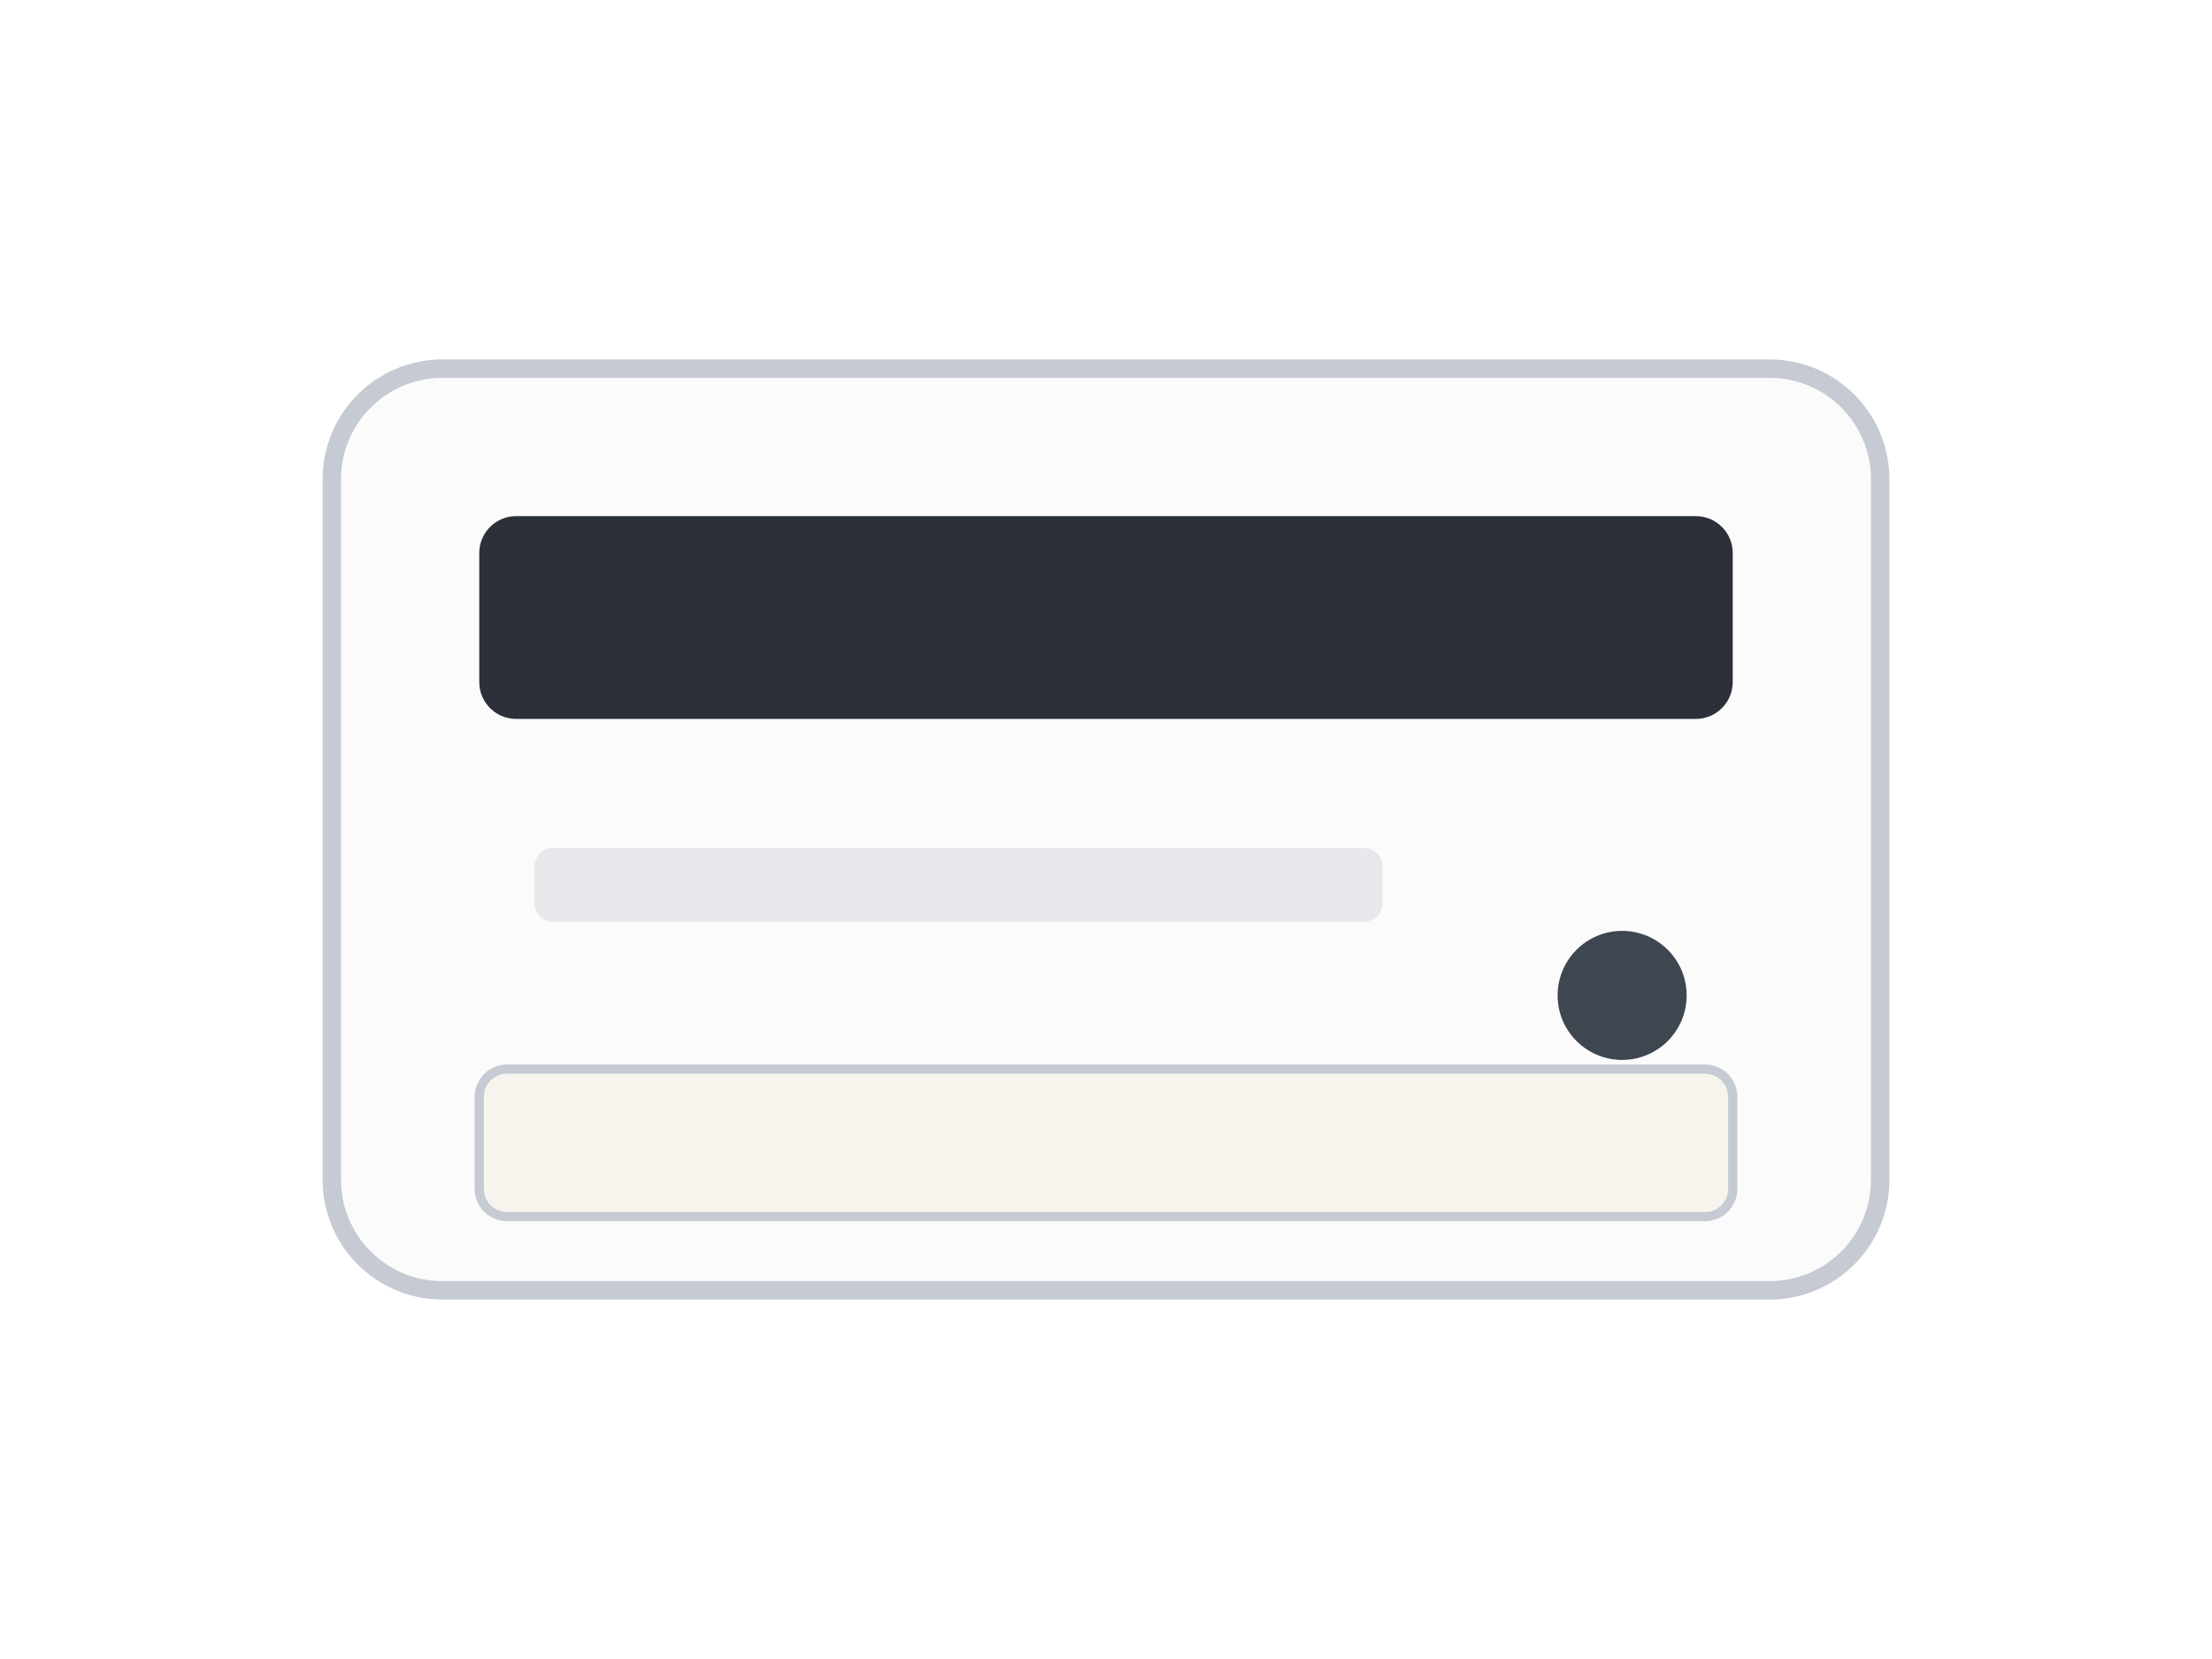
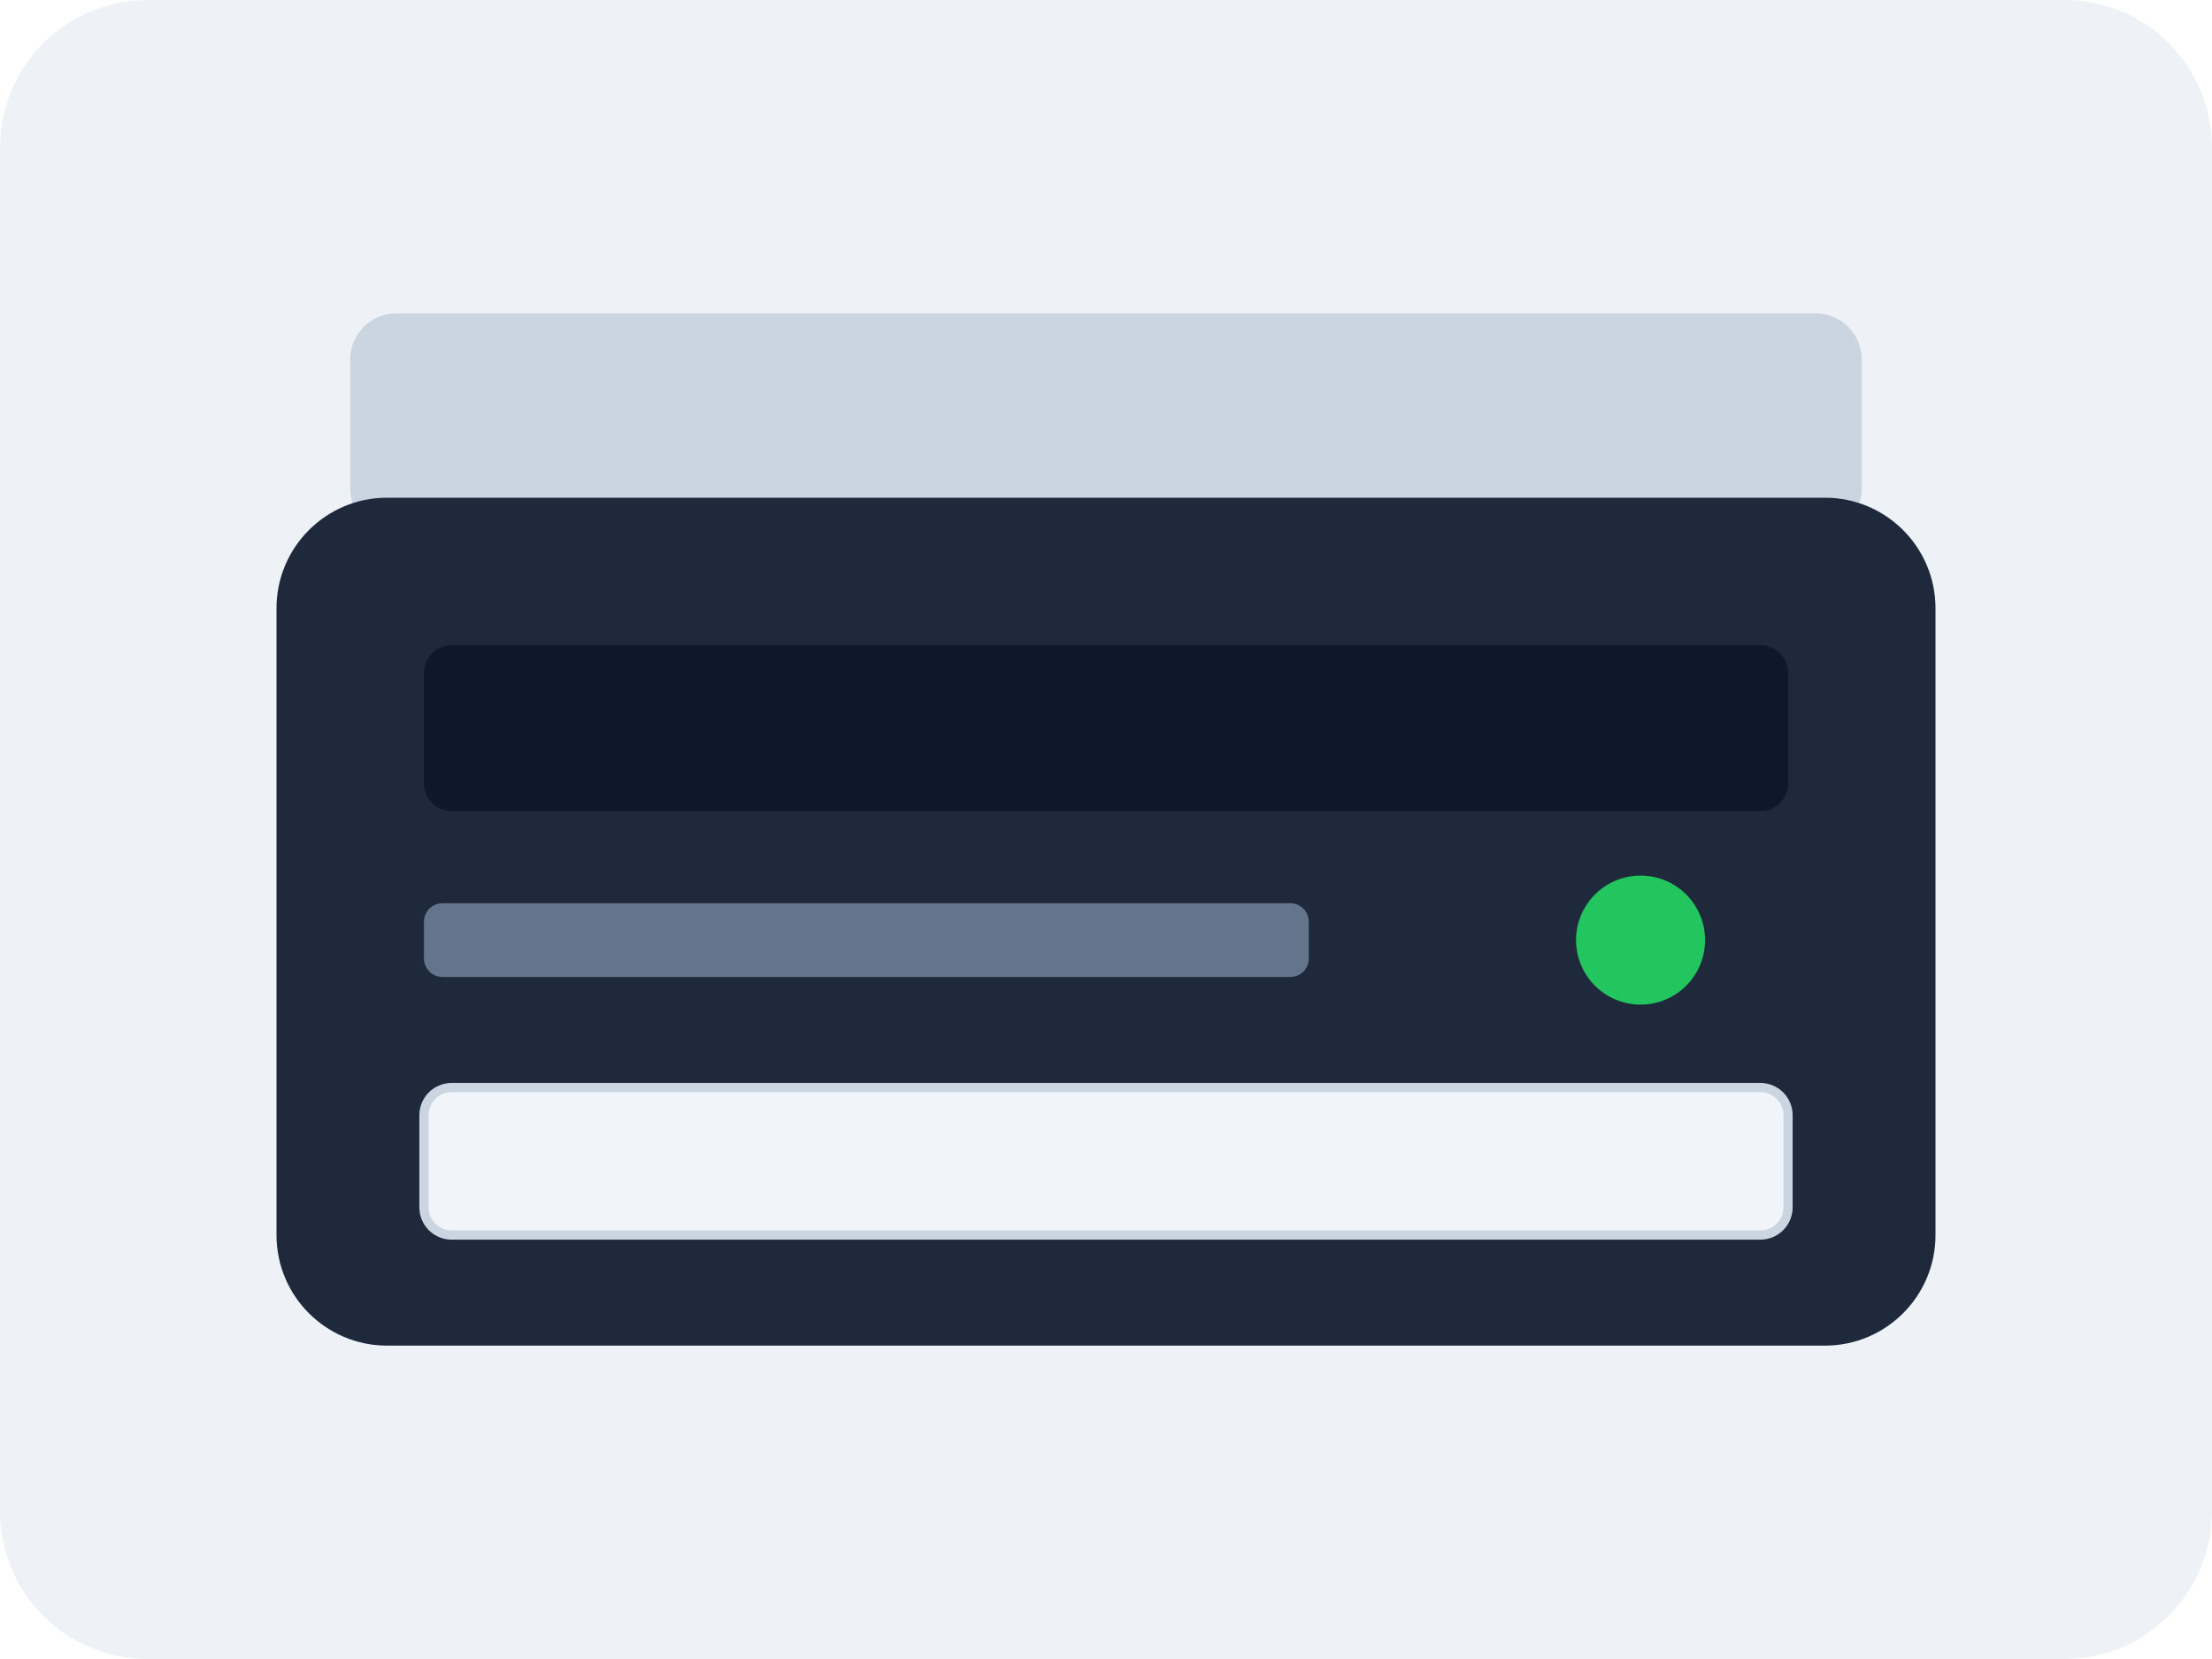
<svg xmlns="http://www.w3.org/2000/svg" viewBox="0 0 240 180" fill="none">
-   <rect x="36" y="40" width="168" height="100" rx="12" fill="#fbfbfc" stroke="#c5cad3" stroke-width="2" />
-   <rect x="52" y="56" width="136" height="22" rx="4" fill="#2c3038" />
-   <rect x="58" y="92" width="92" height="8" rx="2" fill="#e6e8ec" />
-   <rect x="52" y="116" width="136" height="16" rx="3" fill="#f7f4ee" stroke="#c5cad3" />
-   <circle cx="176" cy="108" r="7" fill="#3e4650" />
+   <rect width="240" height="180" rx="16" fill="#eef2f7" />
+   <rect x="38" y="34" width="164" height="24" rx="5" fill="#cbd5e1" />
+   <rect x="30" y="54" width="180" height="92" rx="12" fill="#1e293b" />
+   <rect x="46" y="70" width="148" height="18" rx="3" fill="#0f172a" />
+   <rect x="46" y="98" width="96" height="8" rx="2" fill="#64748b" />
+   <rect x="46" y="118" width="148" height="16" rx="3" fill="#f1f5f9" stroke="#cbd5e1" />
+   <circle cx="178" cy="102" r="7" fill="#22c55e" />
</svg>
